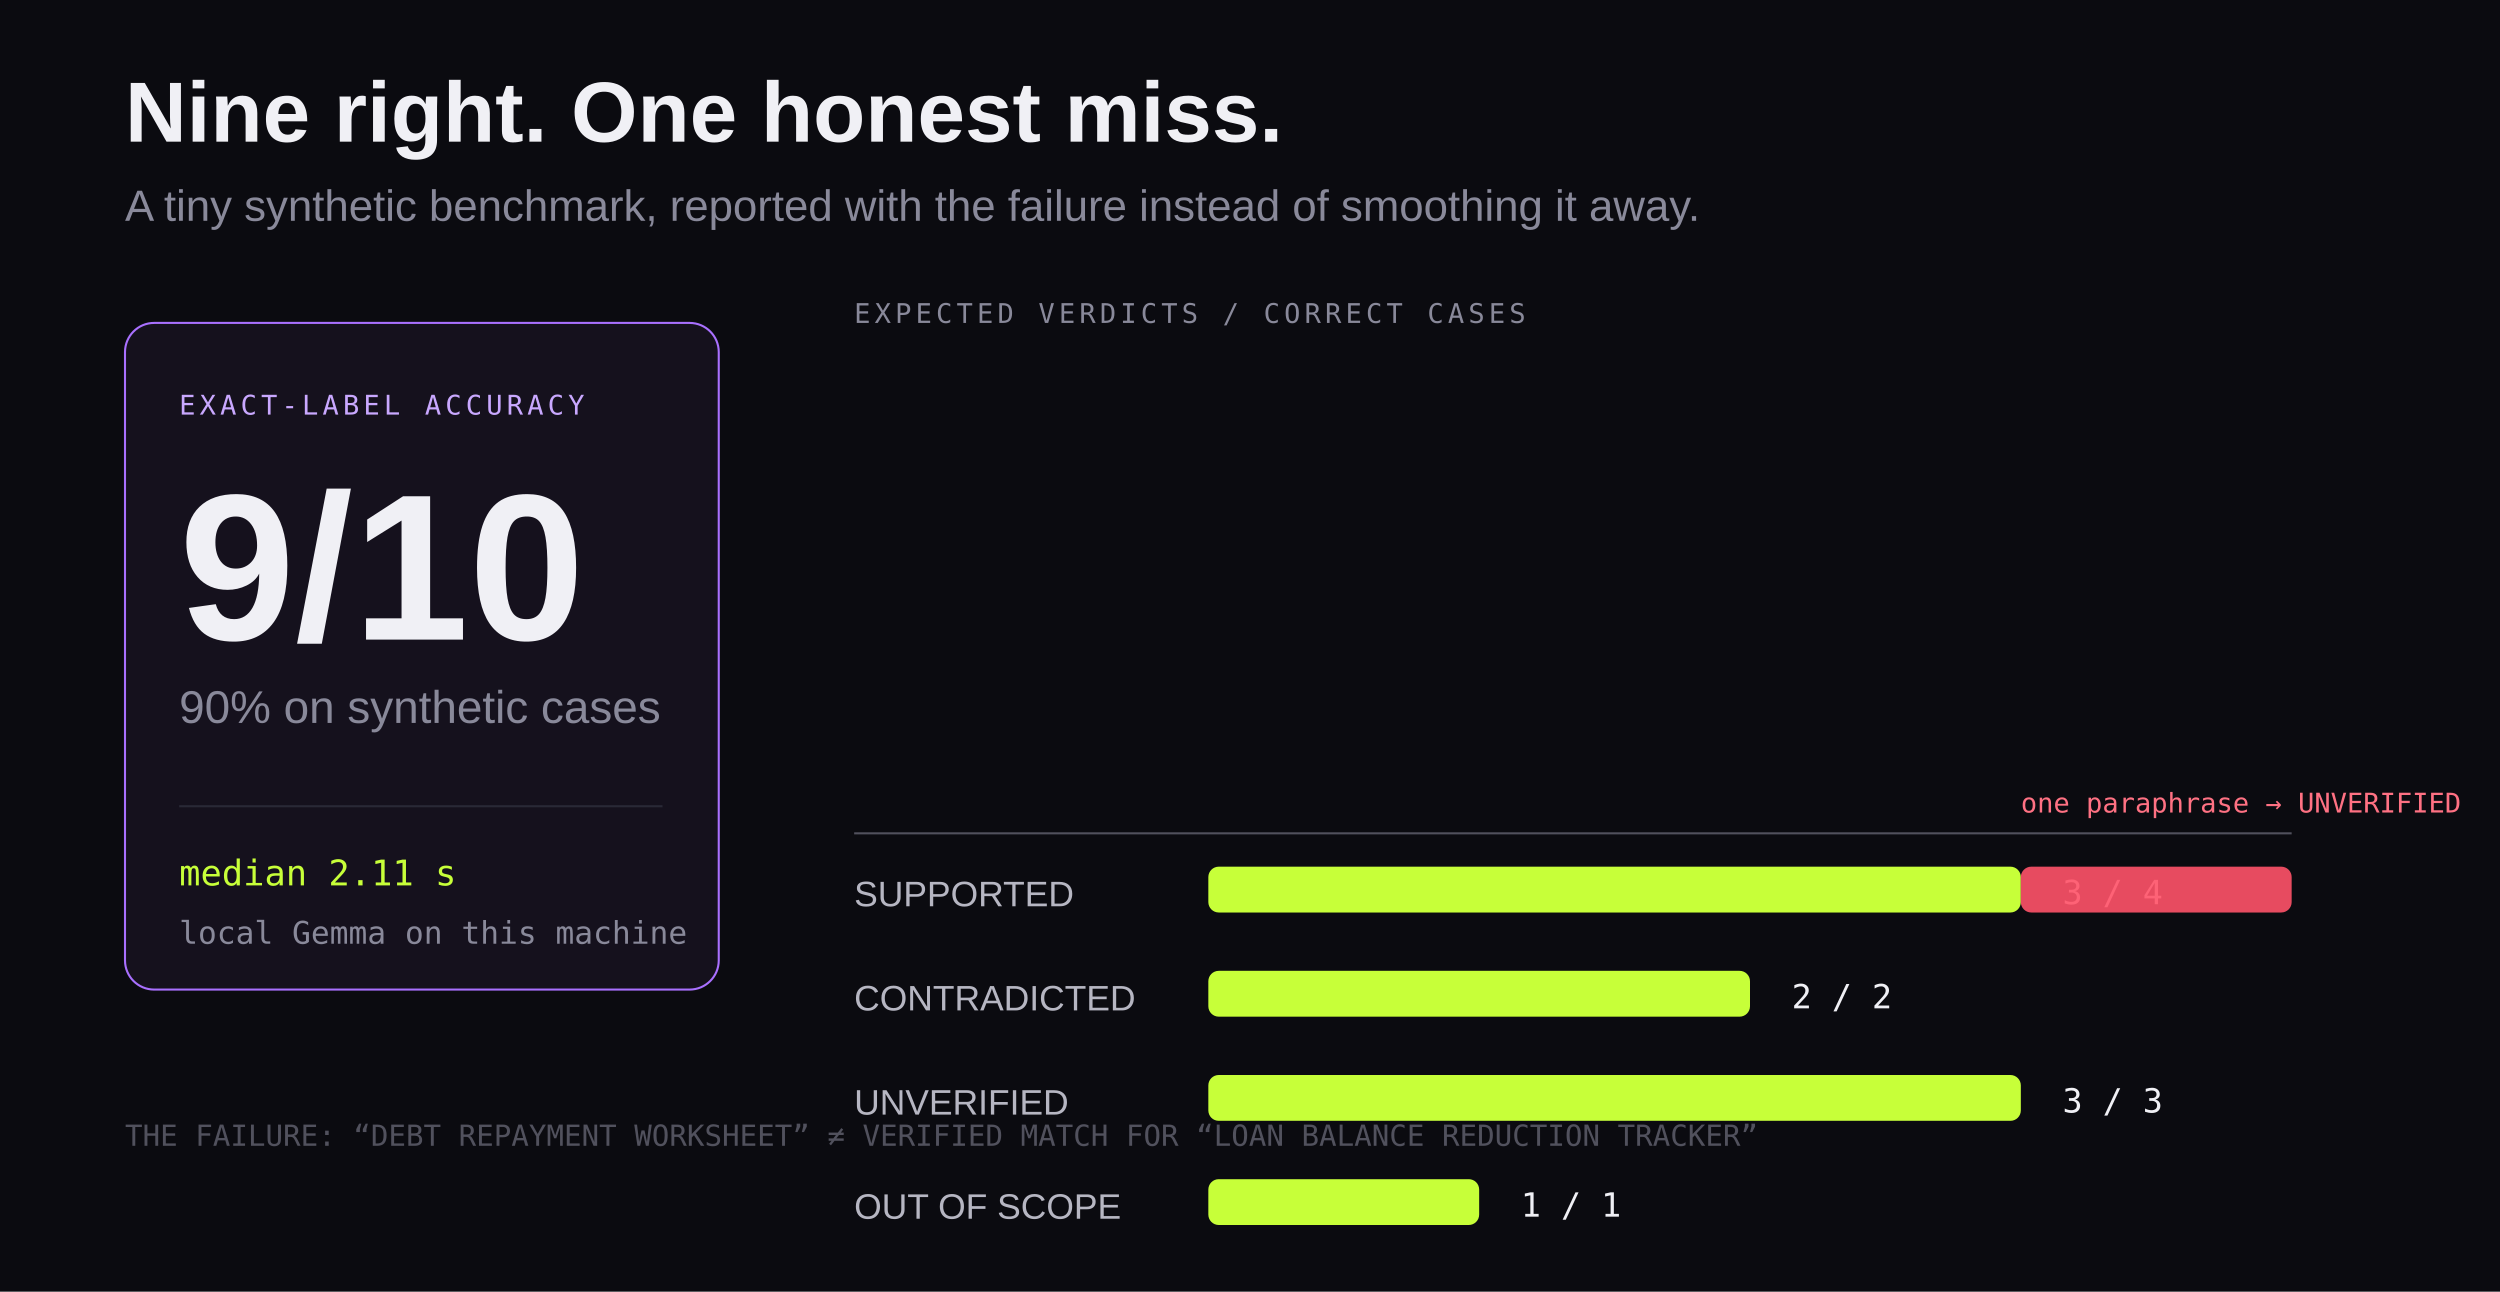
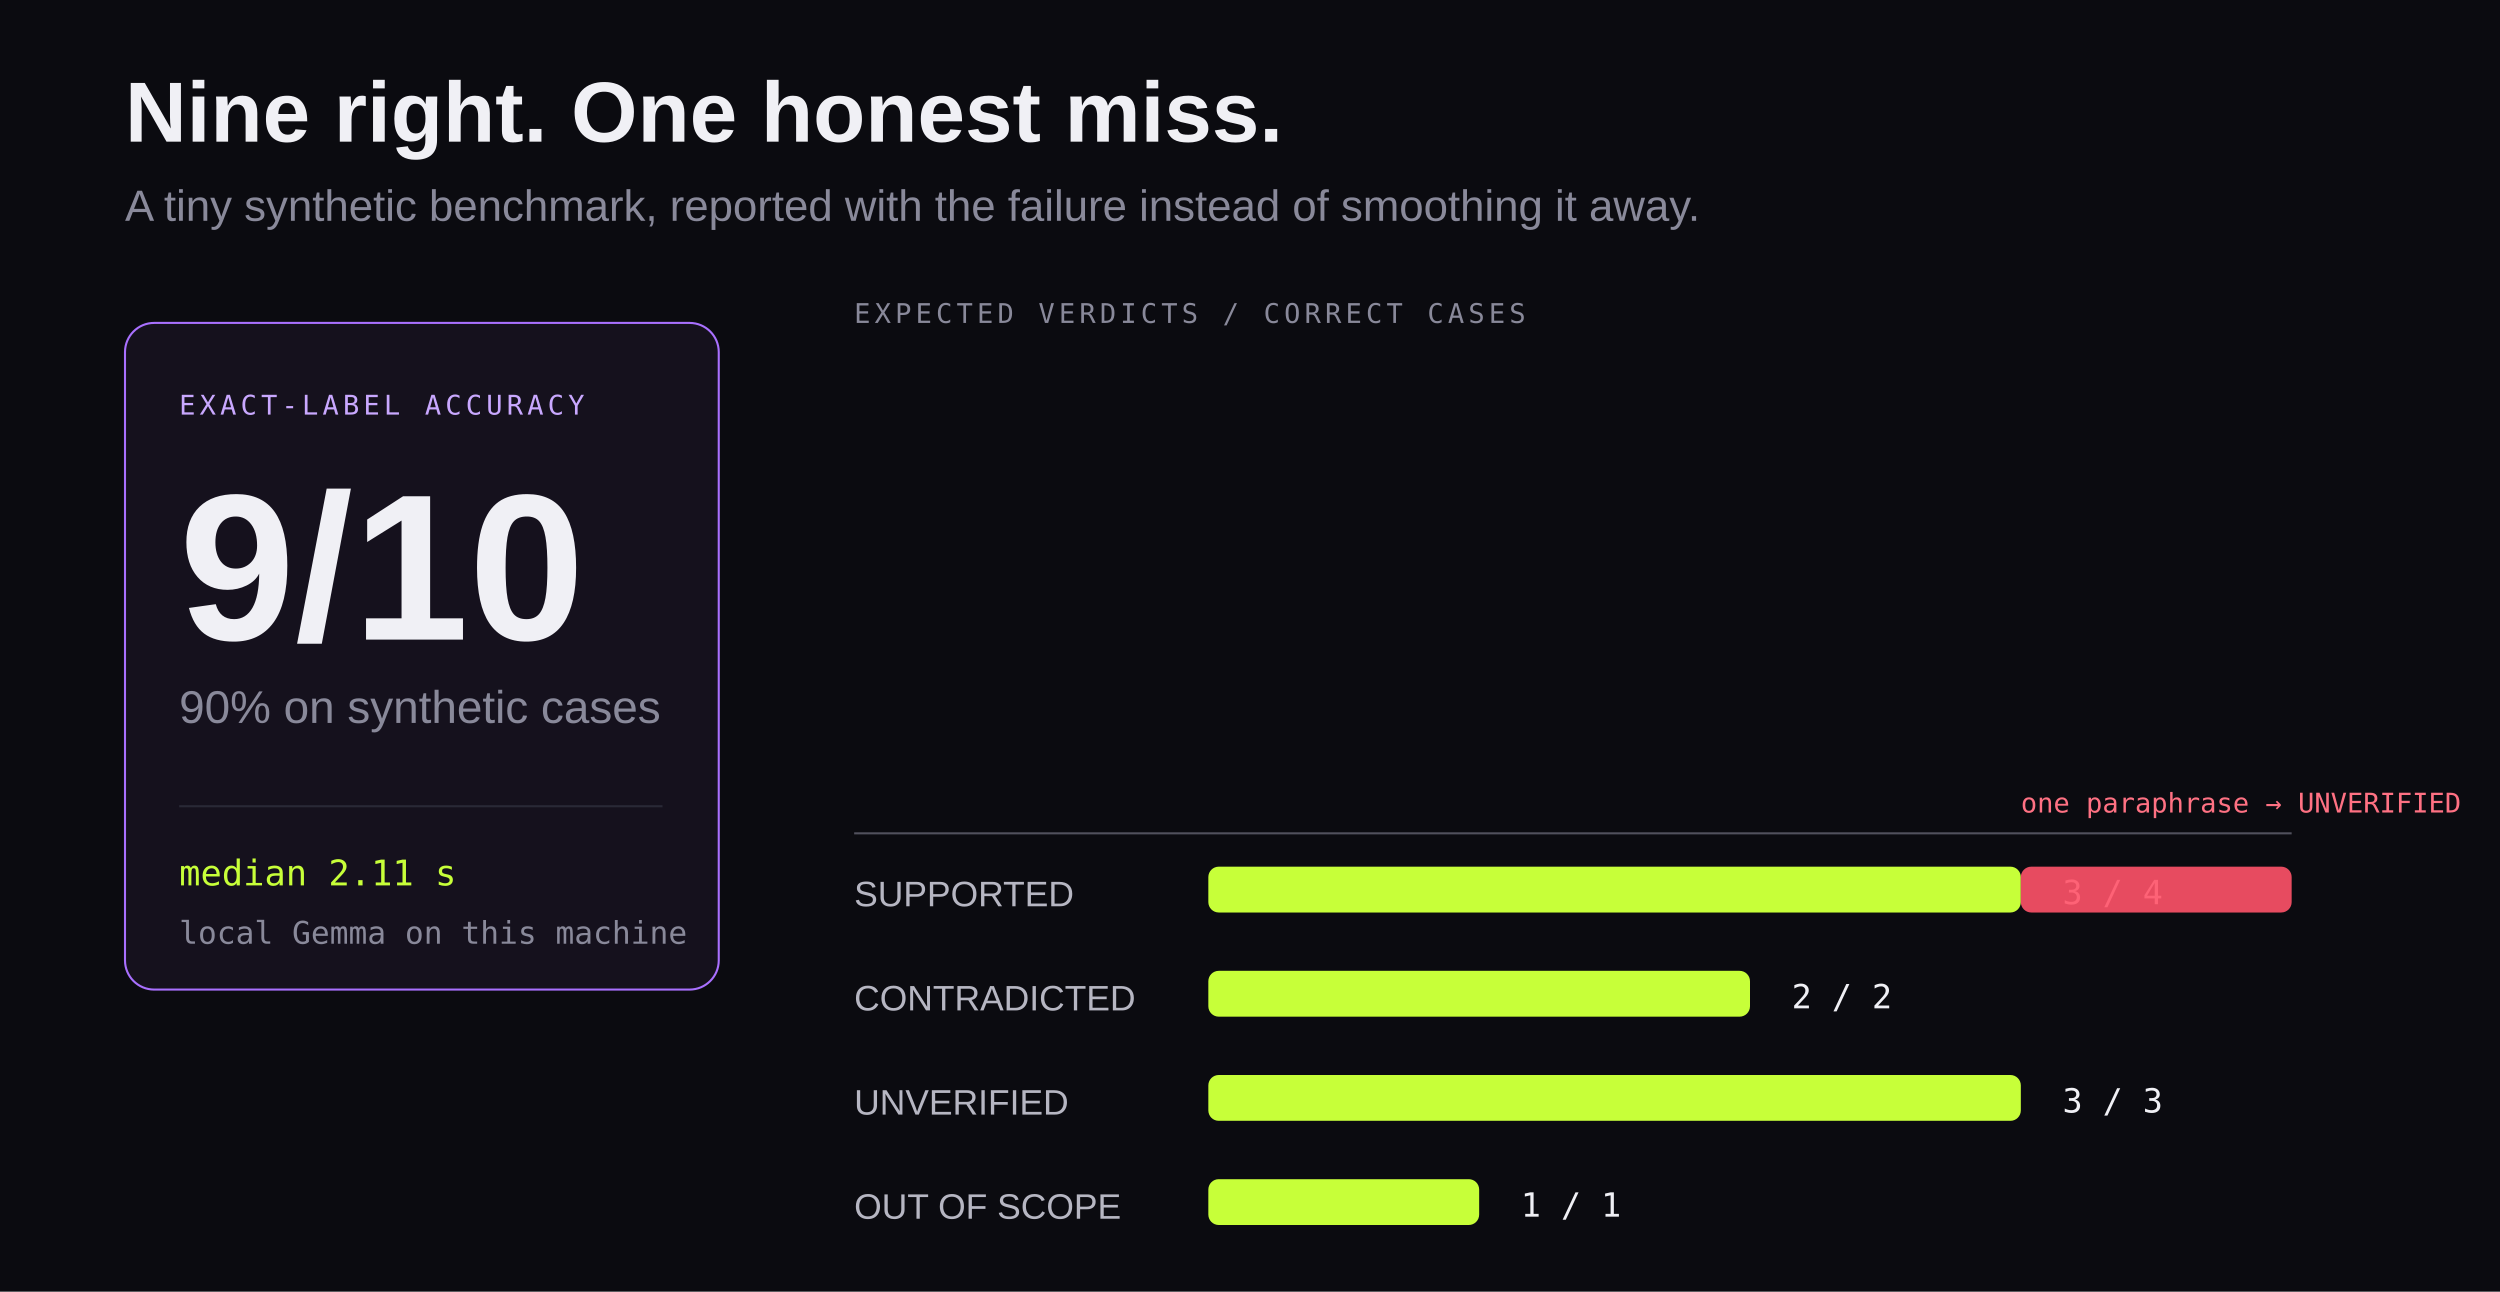
<svg xmlns="http://www.w3.org/2000/svg" width="1200" height="620" viewBox="0 0 1200 620" role="img" aria-labelledby="title desc">
  <rect width="1200" height="620" fill="#0b0b10" />
  <text x="60" y="68" fill="#f0f0f5" font-family="Arial,sans-serif" font-size="41" font-weight="800">Nine right. One honest miss.</text>
  <text x="60" y="106" fill="#89899a" font-family="Arial,sans-serif" font-size="21">A tiny synthetic benchmark, reported with the failure instead of smoothing it away.</text>
  <g transform="translate(60 155)">
    <rect width="285" height="320" rx="14" fill="#15111d" stroke="#a970ff" />
    <text x="26" y="44" fill="#c9a8ff" font-family="ui-monospace,monospace" font-size="13" letter-spacing="2">EXACT-LABEL ACCURACY</text>
    <text x="26" y="152" fill="#f0f0f5" font-family="Arial,sans-serif" font-size="100" font-weight="800">9/10</text>
    <text x="26" y="192" fill="#89899a" font-family="Arial,sans-serif" font-size="22">90% on synthetic cases</text>
    <path d="M26 232h232" stroke="#292936" />
    <text x="26" y="270" fill="#c7ff39" font-family="ui-monospace,monospace" font-size="17">median 2.11 s</text>
    <text x="26" y="298" fill="#89899a" font-family="ui-monospace,monospace" font-size="15">local Gemma on this machine</text>
  </g>
  <g transform="translate(410 155)">
    <text x="0" y="0" fill="#89899a" font-family="ui-monospace,monospace" font-size="13" letter-spacing="2">EXPECTED VERDICTS / CORRECT CASES</text>
    <line x1="0" y1="245" x2="690" y2="245" stroke="#51515d" />
    <g font-family="Arial,sans-serif" font-size="17" fill="#b6b6c2">
      <text x="0" y="280">SUPPORTED</text>
      <text x="0" y="330">CONTRADICTED</text>
      <text x="0" y="380">UNVERIFIED</text>
      <text x="0" y="430">OUT OF SCOPE</text>
    </g>
    <g fill="#c7ff39">
      <rect x="170" y="261" width="390" height="22" rx="5" />
      <rect x="170" y="311" width="260" height="22" rx="5" />
      <rect x="170" y="361" width="390" height="22" rx="5" />
      <rect x="170" y="411" width="130" height="22" rx="5" />
    </g>
    <g font-family="ui-monospace,monospace" font-size="16" fill="#f0f0f5">
      <text x="580" y="279">3 / 4</text>
      <text x="450" y="329">2 / 2</text>
      <text x="580" y="379">3 / 3</text>
      <text x="320" y="429">1 / 1</text>
    </g>
    <rect x="560" y="261" width="130" height="22" rx="5" fill="#ff5268" opacity=".9" />
    <text x="560" y="235" fill="#ff7183" font-family="ui-monospace,monospace" font-size="13">one paraphrase → UNVERIFIED</text>
  </g>
-   <text x="60" y="550" fill="#51515d" font-family="ui-monospace,monospace" font-size="14">THE FAILURE: “DEBT REPAYMENT WORKSHEET” ≠ VERIFIED MATCH FOR “LOAN BALANCE REDUCTION TRACKER”</text>
</svg>
